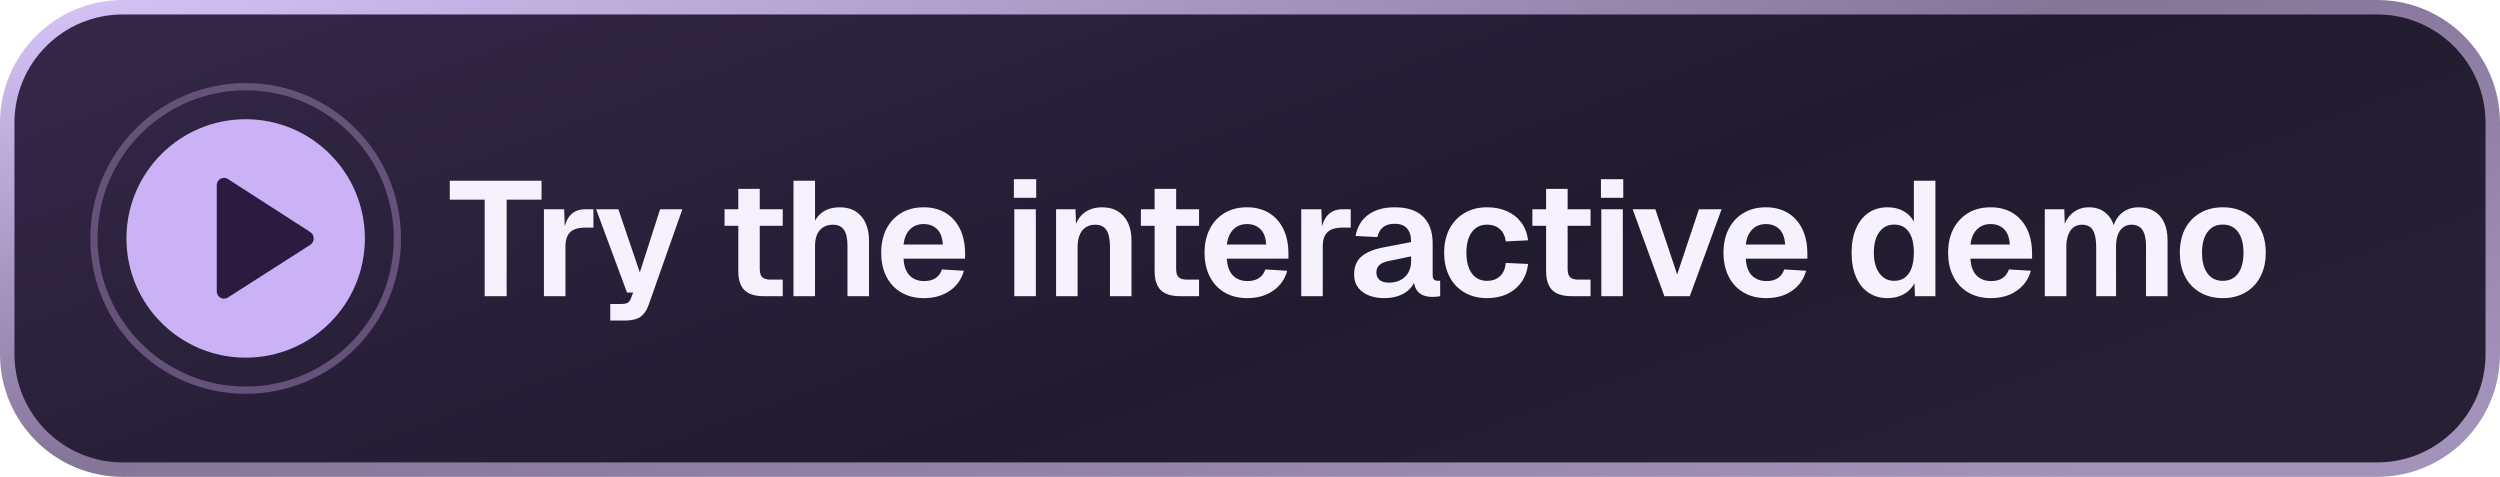
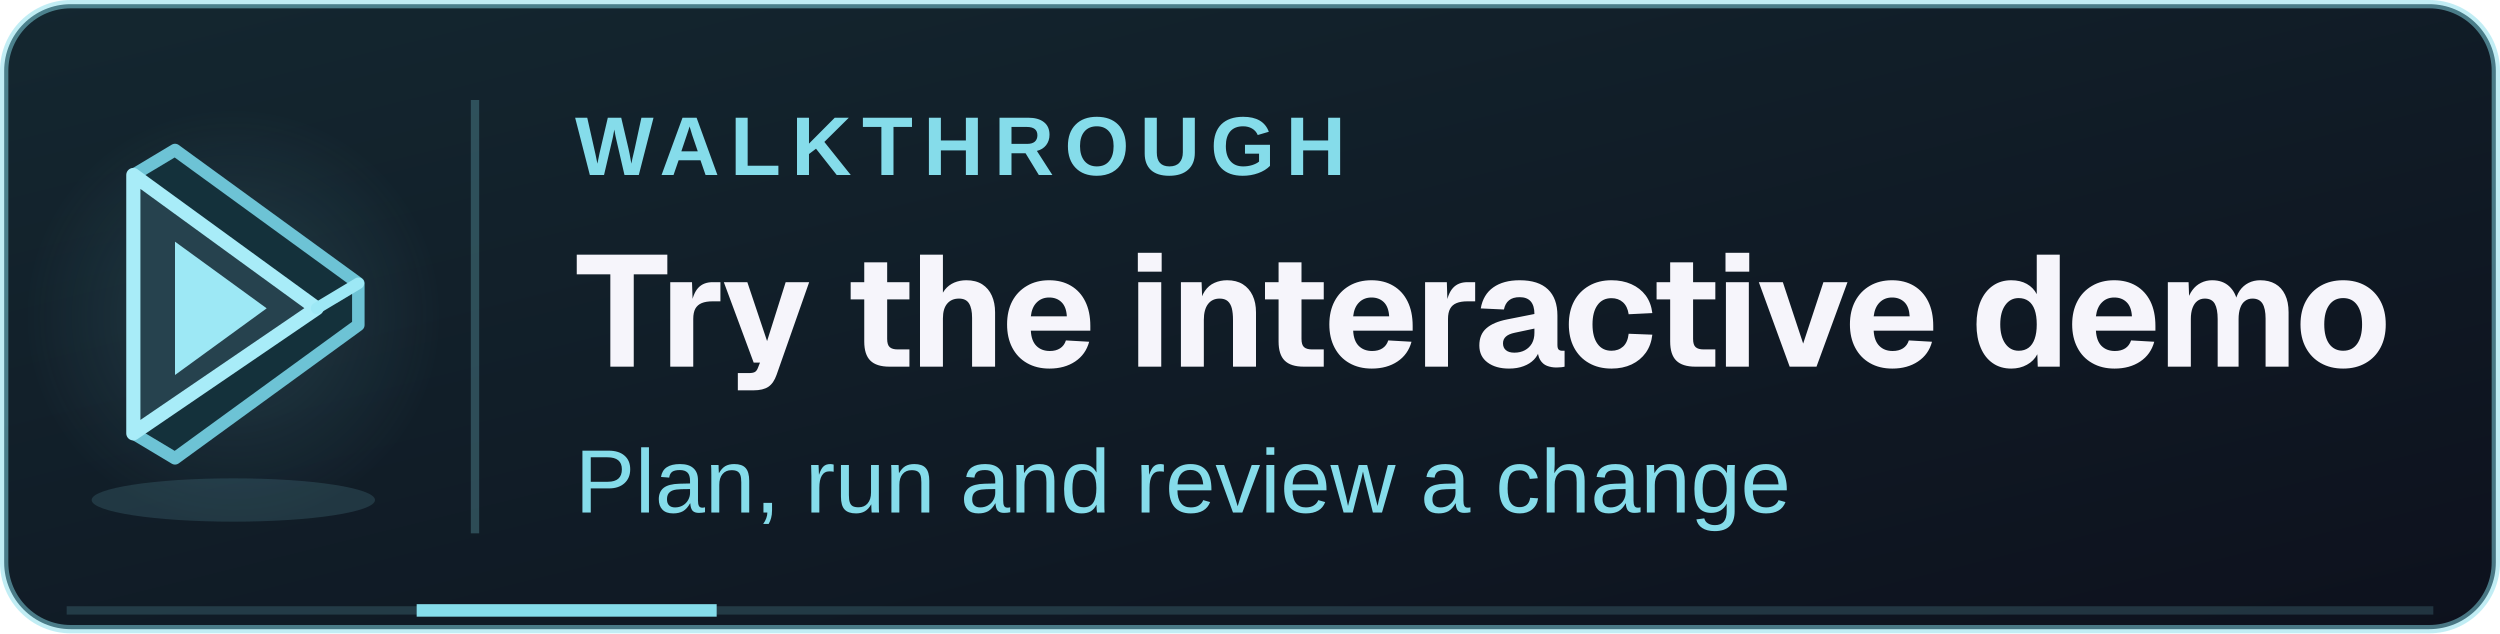
- <svg xmlns="http://www.w3.org/2000/svg" width="346" height="66" viewBox="0 0 346 66" role="img" aria-labelledby="title">
+ <svg xmlns="http://www.w3.org/2000/svg" width="300" height="76" viewBox="0 0 300 76" role="img" aria-labelledby="title desc">
  <defs>
-     <linearGradient id="face" x2="1" y2=".5">
-       <stop stop-color="#342848" />
-       <stop offset=".68" stop-color="#211b30" />
-       <stop offset="1" stop-color="#272034" />
+     <linearGradient id="surface" x2="1" y2="1">
+       <stop stop-color="#142730" />
+       <stop offset="1" stop-color="#0d111d" />
    </linearGradient>
-     <linearGradient id="rim" x2="1" y2=".8">
-       <stop stop-color="#d7c4fa" />
-       <stop offset=".5" stop-color="#857599" />
-       <stop offset="1" stop-color="#a392b9" />
-     </linearGradient>
+     <radialGradient id="glow">
+       <stop stop-color="#85dcea" stop-opacity=".15" />
+       <stop offset="1" stop-color="#85dcea" stop-opacity="0" />
+     </radialGradient>
  </defs>
-   <style>@media (prefers-reduced-motion: no-preference) {
- .halo{transform-origin:34px 33px;animation:ripple 3.8s ease-out infinite}
- .play{animation:play 3.8s ease-in-out infinite}
- @keyframes ripple{0%,12%{transform:scale(.82);opacity:0}22%{opacity:.8}63%,100%{transform:scale(1.14);opacity:0}}
- @keyframes play{0%,15%,65%,100%{transform:translateX(0)}35%{transform:translateX(2px)}}
- }</style>
-   <rect x="1" y="1" width="344" height="64" rx="16" fill="url(#face)" stroke="url(#rim)" stroke-width="2" />
-   <circle cx="34" cy="33" r="21" fill="none" stroke="#655279" stroke-width="1" />
-   <circle class="halo" cx="34" cy="33" r="21.5" fill="none" stroke="#d9baff" stroke-width="2" opacity="0" />
-   <circle cx="34" cy="33" r="16.5" fill="#cbb2f6" />
-   <path class="play" d="M30 25.6a1 1 0 0 1 1.5-.85l11.4 7.34a1.06 1.06 0 0 1 0 1.82L31.5 41.2a1 1 0 0 1-1.5-.85z" fill="#2c1b40" />
-   <path fill="#f5f2fd" d="M67.08 40.99V27.63H62.25V25.01H74.95V27.63H70.12V40.99ZM75.28 40.99V28.96H78.08L78.19 32.33L77.95 32.28Q78.22 30.53 78.97 29.75Q79.72 28.96 81.02 28.96H82.13V31.5H81.01Q80.08 31.5 79.48 31.76Q78.87 32.03 78.57 32.6Q78.26 33.16 78.26 34.09V40.99ZM84.46 44.36V42.07H86Q86.59 42.07 86.88 41.9Q87.16 41.72 87.32 41.29L87.63 40.49H86.78L82.5 28.96H85.58L88.55 37.7L91.36 28.96H94.44L89.76 42.23Q89.36 43.36 88.62 43.86Q87.88 44.36 86.56 44.36ZM105.69 40.99Q103.88 40.99 103.03 40.15Q102.18 39.31 102.18 37.51V26.14H105.15V37.21Q105.15 38.06 105.52 38.38Q105.88 38.7 106.64 38.7H108.33V40.99ZM100.28 31.25V28.96H108.33V31.25ZM109.82 40.99V25.01H112.8V31.72L112.42 31.72Q112.6 30.68 113.14 30.02Q113.67 29.35 114.47 29.02Q115.26 28.69 116.2 28.69Q117.54 28.69 118.44 29.27Q119.34 29.85 119.8 30.88Q120.27 31.92 120.27 33.26V40.99H117.29V33.98Q117.29 32.54 116.81 31.82Q116.34 31.1 115.28 31.1Q114.14 31.1 113.47 31.85Q112.8 32.6 112.8 34.06V40.99ZM127.88 41.26Q126.07 41.26 124.74 40.48Q123.41 39.71 122.68 38.29Q121.96 36.88 121.96 34.98Q121.96 33.08 122.68 31.67Q123.41 30.27 124.73 29.48Q126.05 28.69 127.83 28.69Q129.56 28.69 130.86 29.46Q132.15 30.24 132.86 31.68Q133.57 33.12 133.57 35.15V35.8H125.05Q125.13 37.35 125.89 38.13Q126.65 38.9 127.92 38.9Q128.86 38.9 129.49 38.49Q130.11 38.07 130.36 37.29L133.4 37.47Q132.92 39.23 131.45 40.24Q129.98 41.26 127.88 41.26ZM125.05 33.84H130.49Q130.4 32.4 129.68 31.7Q128.96 31.01 127.83 31.01Q126.69 31.01 125.95 31.74Q125.21 32.47 125.05 33.84ZM140.38 40.99V28.96H143.36V40.99ZM140.32 27.38V24.8H143.41V27.38ZM146.16 40.99V28.96H148.85L148.97 32.37L148.61 32.23Q148.79 30.96 149.35 30.18Q149.91 29.41 150.72 29.05Q151.54 28.69 152.52 28.69Q153.84 28.69 154.75 29.27Q155.66 29.85 156.13 30.87Q156.6 31.9 156.6 33.26V40.99H153.62V34.22Q153.62 33.22 153.43 32.52Q153.24 31.83 152.8 31.47Q152.35 31.1 151.59 31.1Q150.45 31.1 149.79 31.9Q149.14 32.7 149.14 34.22V40.99ZM163.31 40.99Q161.5 40.99 160.65 40.15Q159.8 39.31 159.8 37.51V26.14H162.78V37.21Q162.78 38.06 163.14 38.38Q163.51 38.7 164.26 38.7H165.95V40.99ZM157.9 31.25V28.96H165.95V31.25ZM172.63 41.26Q170.82 41.26 169.49 40.48Q168.16 39.71 167.44 38.29Q166.71 36.88 166.71 34.98Q166.71 33.08 167.44 31.67Q168.16 30.27 169.48 29.48Q170.8 28.69 172.58 28.69Q174.31 28.69 175.61 29.46Q176.9 30.24 177.61 31.68Q178.32 33.12 178.32 35.15V35.8H169.8Q169.88 37.35 170.64 38.13Q171.41 38.9 172.67 38.9Q173.61 38.9 174.24 38.49Q174.86 38.07 175.12 37.29L178.15 37.47Q177.67 39.23 176.2 40.24Q174.73 41.26 172.63 41.26ZM169.8 33.84H175.24Q175.16 32.4 174.43 31.7Q173.71 31.01 172.58 31.01Q171.45 31.01 170.71 31.74Q169.97 32.47 169.8 33.84ZM180.09 40.99V28.96H182.88L182.99 32.33L182.75 32.28Q183.03 30.53 183.78 29.75Q184.53 28.96 185.83 28.96H186.94V31.5H185.82Q184.89 31.5 184.28 31.76Q183.68 32.03 183.37 32.6Q183.07 33.16 183.07 34.09V40.99ZM191.59 41.26Q189.72 41.26 188.56 40.39Q187.41 39.53 187.41 37.98Q187.41 36.41 188.38 35.54Q189.36 34.66 191.32 34.27L195.3 33.5Q195.3 32.24 194.72 31.6Q194.15 30.97 193.04 30.97Q192.01 30.97 191.42 31.44Q190.83 31.91 190.63 32.81L187.61 32.66Q187.96 30.75 189.37 29.72Q190.77 28.69 193.04 28.69Q195.63 28.69 196.95 29.98Q198.28 31.27 198.28 33.69V38.02Q198.28 38.5 198.44 38.67Q198.61 38.85 198.95 38.85H199.32V40.99Q199.18 41.03 198.87 41.06Q198.56 41.09 198.24 41.09Q197.5 41.09 196.91 40.85Q196.32 40.6 195.99 40.01Q195.65 39.42 195.65 38.37L195.92 38.56Q195.72 39.35 195.13 39.97Q194.55 40.58 193.64 40.92Q192.74 41.26 191.59 41.26ZM192.23 39.12Q193.16 39.12 193.85 38.75Q194.54 38.38 194.92 37.71Q195.3 37.04 195.3 36.14V35.48L192.26 36.11Q191.33 36.29 190.91 36.68Q190.49 37.08 190.49 37.7Q190.49 38.37 190.94 38.75Q191.39 39.12 192.23 39.12ZM205.83 41.26Q204.02 41.26 202.69 40.48Q201.35 39.71 200.61 38.29Q199.87 36.88 199.87 34.98Q199.87 33.08 200.61 31.67Q201.35 30.27 202.69 29.48Q204.02 28.69 205.83 28.69Q207.37 28.69 208.58 29.24Q209.79 29.78 210.55 30.8Q211.31 31.81 211.49 33.26L208.41 33.41Q208.24 32.27 207.55 31.68Q206.85 31.09 205.83 31.09Q204.46 31.09 203.71 32.12Q202.95 33.14 202.95 34.98Q202.95 36.82 203.71 37.85Q204.46 38.87 205.83 38.87Q206.86 38.87 207.56 38.26Q208.26 37.65 208.41 36.39L211.49 36.53Q211.32 37.97 210.57 39.04Q209.82 40.1 208.61 40.68Q207.4 41.26 205.83 41.26ZM217.49 40.99Q215.68 40.99 214.83 40.15Q213.98 39.31 213.98 37.51V26.14H216.96V37.21Q216.96 38.06 217.32 38.38Q217.69 38.7 218.44 38.7H220.13V40.99ZM212.08 31.25V28.96H220.13V31.25ZM221.62 40.99V28.96H224.6V40.99ZM221.57 27.38V24.8H224.66V27.38ZM230.35 40.99 225.96 28.96H229.1L232.12 37.98L235.13 28.96H238.27L233.87 40.99ZM244.45 41.26Q242.65 41.26 241.31 40.48Q239.98 39.71 239.26 38.29Q238.53 36.88 238.53 34.98Q238.53 33.08 239.26 31.67Q239.98 30.27 241.3 29.48Q242.62 28.69 244.4 28.69Q246.13 28.69 247.43 29.46Q248.72 30.24 249.43 31.68Q250.14 33.12 250.14 35.15V35.8H241.62Q241.7 37.35 242.46 38.13Q243.23 38.9 244.49 38.9Q245.43 38.9 246.06 38.49Q246.68 38.07 246.94 37.29L249.97 37.47Q249.49 39.23 248.02 40.24Q246.55 41.26 244.45 41.26ZM241.62 33.84H247.06Q246.98 32.4 246.25 31.7Q245.53 31.01 244.4 31.01Q243.27 31.01 242.53 31.74Q241.79 32.47 241.62 33.84ZM261.23 41.26Q259.7 41.26 258.58 40.49Q257.46 39.72 256.86 38.31Q256.26 36.9 256.26 34.98Q256.26 33.05 256.87 31.64Q257.47 30.23 258.59 29.46Q259.72 28.69 261.23 28.69Q262.49 28.69 263.44 29.21Q264.39 29.74 264.88 30.67V25.01H267.86V40.99H265.03L264.96 39.21Q264.46 40.17 263.48 40.72Q262.49 41.26 261.23 41.26ZM262.15 38.87Q263.03 38.87 263.63 38.42Q264.24 37.97 264.56 37.1Q264.88 36.23 264.88 34.98Q264.88 33.7 264.56 32.83Q264.24 31.97 263.63 31.52Q263.03 31.08 262.15 31.08Q260.86 31.08 260.1 32.12Q259.34 33.16 259.34 34.98Q259.34 36.76 260.1 37.81Q260.87 38.87 262.15 38.87ZM275.55 41.26Q273.74 41.26 272.41 40.48Q271.08 39.71 270.35 38.29Q269.62 36.88 269.62 34.98Q269.62 33.08 270.35 31.67Q271.08 30.27 272.4 29.48Q273.71 28.69 275.5 28.69Q277.23 28.69 278.52 29.46Q279.82 30.24 280.53 31.68Q281.24 33.12 281.24 35.15V35.8H272.71Q272.79 37.35 273.56 38.13Q274.32 38.9 275.59 38.9Q276.53 38.9 277.15 38.49Q277.78 38.07 278.03 37.29L281.07 37.47Q280.58 39.23 279.11 40.24Q277.64 41.26 275.55 41.26ZM272.71 33.84H278.16Q278.07 32.4 277.35 31.7Q276.63 31.01 275.5 31.01Q274.36 31.01 273.62 31.74Q272.88 32.47 272.71 33.84ZM283 40.99V28.96H285.7L285.79 31.9L285.5 31.77Q285.73 30.8 286.23 30.12Q286.74 29.43 287.47 29.06Q288.19 28.69 289.07 28.69Q290.59 28.69 291.53 29.56Q292.48 30.43 292.73 31.93L292.33 31.94Q292.53 30.89 293.03 30.17Q293.53 29.45 294.28 29.07Q295.03 28.69 295.97 28.69Q297.22 28.69 298.12 29.22Q299.02 29.74 299.5 30.76Q299.99 31.78 299.99 33.26V40.99H297.01V34.05Q297.01 32.58 296.52 31.84Q296.04 31.1 295.01 31.1Q294.33 31.1 293.85 31.46Q293.37 31.81 293.11 32.49Q292.86 33.16 292.86 34.12V40.99H290.11V34.12Q290.11 32.66 289.67 31.88Q289.23 31.1 288.15 31.1Q287.47 31.1 286.99 31.46Q286.51 31.81 286.25 32.49Q285.98 33.17 285.98 34.12V40.99ZM307.64 41.26Q305.85 41.26 304.51 40.48Q303.16 39.71 302.42 38.29Q301.69 36.88 301.69 34.98Q301.69 33.06 302.42 31.66Q303.16 30.25 304.51 29.47Q305.85 28.69 307.64 28.69Q309.43 28.69 310.76 29.47Q312.1 30.25 312.84 31.66Q313.58 33.06 313.58 34.98Q313.58 36.88 312.84 38.29Q312.1 39.71 310.76 40.48Q309.43 41.26 307.64 41.26ZM307.64 38.87Q309 38.87 309.75 37.85Q310.5 36.82 310.5 34.98Q310.5 33.14 309.75 32.11Q309 31.08 307.64 31.08Q306.27 31.08 305.52 32.11Q304.76 33.14 304.76 34.98Q304.76 36.82 305.52 37.85Q306.27 38.87 307.64 38.87Z" />
+   <style>
+ @media (prefers-reduced-motion:no-preference){
+ .signal{animation:travel 6s linear infinite}
+ .top{animation:lift 3.7s ease-in-out infinite}
+ .middle{animation:lift 3.7s -.2s ease-in-out infinite;animation-name:mid}
+ .play{animation:advance 4s ease-in-out infinite}
+ @keyframes travel{to{stroke-dashoffset:-284}}
+ @keyframes lift{0%,90%,100%{transform:translateY(0)}45%{transform:translateY(-5px)}}
+ @keyframes mid{0%,90%,100%{transform:translateY(0)}45%{transform:translateY(-2px)}}
+ @keyframes advance{0%,15%,75%,100%{transform:translateX(0)}45%{transform:translateX(3px)}}
+ }
+ </style>
+   <rect x=".5" y=".5" width="299" height="75" rx="8" fill="url(#surface)" stroke="#85dcea" stroke-opacity=".5" />
+   <circle cx="28" cy="38" r="25" fill="url(#glow)" />
+   <ellipse cx="28" cy="60" rx="17" ry="2.6" fill="#85dcea" opacity=".14" />
+   <g class="play" stroke-linejoin="round" stroke-linecap="round">
+     <path d="m16 21 5-3 22 16v5L21 55l-5-3z" fill="#14313b" stroke="#6dc3d5" stroke-width="1.5" />
+     <path d="m16 21 22 16-22 15z" fill="#26424e" stroke="#a8ecf8" stroke-width="1.7" />
+     <path d="m21 29 11 8-11 8z" fill="#9de8f5" />
+     <path d="m38 37 5-3" stroke="#9de8f5" stroke-width="1.4" />
+   </g>
+   <path d="M57 12V64" stroke="#85dcea" stroke-opacity=".25" />
+   <text x="69" y="21" font-family="Arial,Helvetica,sans-serif" font-size="10" font-weight="700" letter-spacing="1.25" fill="#85dcea">WALKTHROUGH</text>
+   <path fill="#f6f5fb" d="M73.24 44V32.92H69.21V30.56H80.08V32.92H76.05V44ZM80.43 44V33.86H83.04L83.14 36.78L82.92 36.73Q83.16 35.21 83.79 34.54Q84.42 33.86 85.52 33.86H86.45V36.16H85.51Q84.72 36.16 84.21 36.37Q83.7 36.58 83.44 37.04Q83.19 37.5 83.19 38.27V44ZM88.54 46.84V44.77H89.88Q90.36 44.77 90.6 44.63Q90.83 44.48 90.96 44.12L91.2 43.51H90.44L86.86 33.86H89.68L92.05 40.93L94.28 33.86H97.1L93.19 44.98Q92.84 45.98 92.21 46.41Q91.57 46.84 90.43 46.84ZM106.74 44Q105.17 44 104.44 43.27Q103.71 42.55 103.71 40.98V31.48H106.46V40.67Q106.46 41.39 106.77 41.66Q107.08 41.93 107.71 41.93H109.13V44ZM102.08 35.93V33.86H109.13V35.93ZM110.4 44V30.56H113.15V36.21L112.79 36.22Q112.94 35.33 113.39 34.76Q113.84 34.2 114.51 33.91Q115.18 33.63 115.97 33.63Q117.1 33.63 117.87 34.12Q118.63 34.61 119.02 35.48Q119.41 36.35 119.41 37.48V44H116.65V38.14Q116.65 36.99 116.28 36.41Q115.92 35.83 115.08 35.83Q114.18 35.83 113.67 36.43Q113.15 37.03 113.15 38.21V44ZM125.93 44.23Q124.39 44.23 123.24 43.57Q122.1 42.92 121.47 41.72Q120.85 40.53 120.85 38.93Q120.85 37.33 121.47 36.14Q122.1 34.96 123.24 34.3Q124.37 33.63 125.9 33.63Q127.4 33.63 128.51 34.29Q129.63 34.95 130.23 36.17Q130.84 37.4 130.84 39.11V39.68H123.7Q123.76 40.9 124.37 41.51Q124.98 42.12 125.98 42.12Q126.72 42.12 127.21 41.8Q127.71 41.48 127.91 40.85L130.7 41.01Q130.29 42.53 129.02 43.38Q127.75 44.23 125.93 44.23ZM123.7 37.96H128.02Q127.96 36.82 127.38 36.26Q126.81 35.7 125.9 35.7Q125 35.7 124.41 36.29Q123.82 36.87 123.7 37.96ZM136.59 44V33.86H139.35V44ZM136.54 32.6V30.34H139.4V32.6ZM141.71 44V33.86H144.19L144.3 36.81L143.97 36.71Q144.11 35.59 144.58 34.92Q145.05 34.24 145.74 33.94Q146.43 33.63 147.26 33.63Q148.37 33.63 149.14 34.11Q149.9 34.59 150.31 35.45Q150.72 36.31 150.72 37.48V44H147.96V38.39Q147.96 37.57 147.82 37Q147.67 36.43 147.32 36.13Q146.97 35.83 146.36 35.83Q145.46 35.83 144.96 36.49Q144.46 37.15 144.46 38.39V44ZM156.46 44Q154.89 44 154.16 43.27Q153.43 42.55 153.43 40.98V31.48H156.18V40.67Q156.18 41.39 156.49 41.66Q156.8 41.93 157.44 41.93H158.85V44ZM151.8 35.93V33.86H158.85V35.93ZM164.61 44.23Q163.07 44.23 161.92 43.57Q160.78 42.92 160.15 41.72Q159.52 40.53 159.52 38.93Q159.52 37.33 160.15 36.14Q160.78 34.96 161.91 34.3Q163.05 33.63 164.58 33.63Q166.08 33.63 167.19 34.29Q168.31 34.95 168.91 36.17Q169.52 37.4 169.52 39.11V39.68H162.38Q162.44 40.9 163.05 41.51Q163.66 42.12 164.66 42.12Q165.4 42.12 165.89 41.8Q166.39 41.48 166.59 40.85L169.38 41.01Q168.97 42.53 167.7 43.38Q166.43 44.23 164.61 44.23ZM162.38 37.96H166.7Q166.63 36.82 166.06 36.26Q165.48 35.7 164.58 35.7Q163.68 35.7 163.09 36.29Q162.5 36.87 162.38 37.96ZM171.01 44V33.86H173.62L173.71 36.78L173.5 36.73Q173.74 35.21 174.37 34.54Q175 33.86 176.1 33.86H177.02V36.16H176.09Q175.3 36.16 174.79 36.37Q174.27 36.58 174.02 37.04Q173.76 37.5 173.76 38.27V44ZM181.08 44.23Q179.49 44.23 178.51 43.5Q177.52 42.77 177.52 41.46Q177.52 40.13 178.36 39.4Q179.19 38.66 180.85 38.33L184.13 37.68Q184.13 36.67 183.68 36.16Q183.23 35.66 182.36 35.66Q181.54 35.66 181.08 36.04Q180.62 36.41 180.47 37.14L177.69 37.01Q177.98 35.35 179.19 34.49Q180.4 33.63 182.36 33.63Q184.61 33.63 185.75 34.72Q186.89 35.8 186.89 37.87V41.37Q186.89 41.8 187.03 41.94Q187.18 42.09 187.46 42.09H187.75V44Q187.63 44.04 187.34 44.07Q187.05 44.1 186.77 44.1Q186.16 44.1 185.64 43.9Q185.13 43.7 184.82 43.19Q184.51 42.69 184.51 41.77L184.75 41.96Q184.57 42.63 184.08 43.15Q183.59 43.66 182.83 43.94Q182.07 44.23 181.08 44.23ZM181.72 42.32Q182.44 42.32 182.98 42.03Q183.52 41.74 183.83 41.21Q184.13 40.67 184.13 39.94V39.43L181.77 39.93Q181.05 40.08 180.71 40.39Q180.36 40.7 180.36 41.2Q180.36 41.73 180.71 42.02Q181.06 42.32 181.72 42.32ZM193.38 44.23Q191.83 44.23 190.68 43.57Q189.53 42.92 188.89 41.72Q188.26 40.53 188.26 38.93Q188.26 37.33 188.89 36.14Q189.53 34.96 190.68 34.3Q191.83 33.63 193.38 33.63Q194.71 33.63 195.76 34.1Q196.82 34.57 197.48 35.45Q198.13 36.33 198.28 37.57L195.44 37.71Q195.3 36.76 194.75 36.27Q194.2 35.78 193.38 35.78Q192.29 35.78 191.7 36.61Q191.1 37.44 191.1 38.93Q191.1 40.43 191.7 41.26Q192.29 42.09 193.38 42.09Q194.21 42.09 194.77 41.59Q195.32 41.09 195.44 40.05L198.28 40.16Q198.14 41.41 197.5 42.32Q196.85 43.23 195.8 43.73Q194.74 44.23 193.38 44.23ZM203.45 44Q201.88 44 201.15 43.27Q200.42 42.55 200.42 40.98V31.48H203.17V40.67Q203.17 41.39 203.48 41.66Q203.79 41.93 204.43 41.93H205.84V44ZM198.79 35.93V33.86H205.84V35.93ZM207.11 44V33.86H209.86V44ZM207.06 32.6V30.34H209.91V32.6ZM214.76 44 211.06 33.86H213.94L216.38 41.23L218.81 33.86H221.7L217.98 44ZM227.08 44.23Q225.53 44.23 224.39 43.57Q223.25 42.92 222.62 41.72Q221.99 40.53 221.99 38.93Q221.99 37.33 222.62 36.14Q223.25 34.96 224.38 34.3Q225.52 33.63 227.05 33.63Q228.54 33.63 229.66 34.29Q230.77 34.95 231.38 36.17Q231.99 37.4 231.99 39.11V39.68H224.84Q224.91 40.9 225.52 41.51Q226.12 42.12 227.12 42.12Q227.86 42.12 228.36 41.8Q228.86 41.48 229.06 40.85L231.84 41.01Q231.44 42.53 230.16 43.38Q228.89 44.23 227.08 44.23ZM224.84 37.96H229.16Q229.1 36.82 228.53 36.26Q227.95 35.7 227.05 35.7Q226.15 35.7 225.56 36.29Q224.97 36.87 224.84 37.96ZM241.35 44.23Q240.06 44.23 239.13 43.58Q238.19 42.93 237.69 41.74Q237.18 40.55 237.18 38.93Q237.18 37.31 237.69 36.12Q238.21 34.93 239.15 34.28Q240.09 33.63 241.35 33.63Q242.43 33.63 243.22 34.07Q244.01 34.52 244.41 35.3V30.56H247.17V44H244.53L244.48 42.51Q244.06 43.32 243.23 43.77Q242.41 44.23 241.35 44.23ZM242.24 42.09Q242.94 42.09 243.43 41.73Q243.91 41.37 244.16 40.66Q244.41 39.96 244.41 38.93Q244.41 37.88 244.16 37.18Q243.91 36.48 243.43 36.13Q242.94 35.77 242.24 35.77Q241.23 35.77 240.63 36.62Q240.03 37.46 240.03 38.93Q240.03 40.37 240.63 41.23Q241.24 42.09 242.24 42.09ZM253.75 44.23Q252.2 44.23 251.06 43.57Q249.91 42.92 249.29 41.72Q248.66 40.53 248.66 38.93Q248.66 37.33 249.29 36.14Q249.91 34.96 251.05 34.3Q252.18 33.63 253.71 33.63Q255.21 33.63 256.33 34.29Q257.44 34.95 258.05 36.17Q258.65 37.4 258.65 39.11V39.68H251.51Q251.58 40.9 252.18 41.51Q252.79 42.12 253.79 42.12Q254.53 42.12 255.03 41.8Q255.52 41.48 255.73 40.85L258.51 41.01Q258.1 42.53 256.83 43.38Q255.56 44.23 253.75 44.23ZM251.51 37.96H255.83Q255.77 36.82 255.19 36.26Q254.62 35.7 253.71 35.7Q252.81 35.7 252.23 36.29Q251.64 36.87 251.51 37.96ZM260.14 44V33.86H262.63L262.72 36.31L262.47 36.19Q262.66 35.38 263.09 34.81Q263.51 34.24 264.12 33.94Q264.73 33.63 265.46 33.63Q266.73 33.63 267.52 34.37Q268.3 35.1 268.52 36.36L268.18 36.37Q268.35 35.48 268.77 34.87Q269.19 34.27 269.82 33.95Q270.45 33.63 271.23 33.63Q272.28 33.63 273.04 34.07Q273.8 34.51 274.21 35.37Q274.63 36.23 274.63 37.48V44H271.87V38.23Q271.87 37.03 271.5 36.43Q271.12 35.83 270.3 35.83Q269.77 35.83 269.4 36.12Q269.02 36.4 268.83 36.95Q268.63 37.5 268.63 38.28V44H266.12V38.28Q266.12 37.09 265.78 36.46Q265.43 35.83 264.58 35.83Q264.05 35.83 263.68 36.12Q263.31 36.4 263.1 36.96Q262.9 37.51 262.9 38.28V44ZM281.18 44.23Q279.64 44.23 278.49 43.57Q277.34 42.92 276.7 41.72Q276.06 40.53 276.06 38.93Q276.06 37.32 276.7 36.14Q277.34 34.95 278.49 34.29Q279.64 33.63 281.18 33.63Q282.72 33.63 283.87 34.29Q285.02 34.95 285.66 36.14Q286.29 37.32 286.29 38.93Q286.29 40.53 285.66 41.72Q285.02 42.92 283.87 43.57Q282.72 44.23 281.18 44.23ZM281.18 42.09Q282.27 42.09 282.86 41.26Q283.45 40.43 283.45 38.93Q283.45 37.44 282.86 36.61Q282.27 35.77 281.18 35.77Q280.1 35.77 279.5 36.61Q278.91 37.44 278.91 38.93Q278.91 40.43 279.5 41.26Q280.1 42.09 281.18 42.09Z" />
+   <text x="69" y="61.5" font-family="Arial,Helvetica,sans-serif" font-size="10.8" fill="#85dcea">Plan, run and review a change</text>
+   <path d="M8 73.25H292" stroke="#85dcea" stroke-opacity=".17" />
+   <path class="signal" d="M8 73.25H292" stroke="#85dcea" stroke-width="1.5" stroke-dasharray="36 248" stroke-dashoffset="-42" />
</svg>
